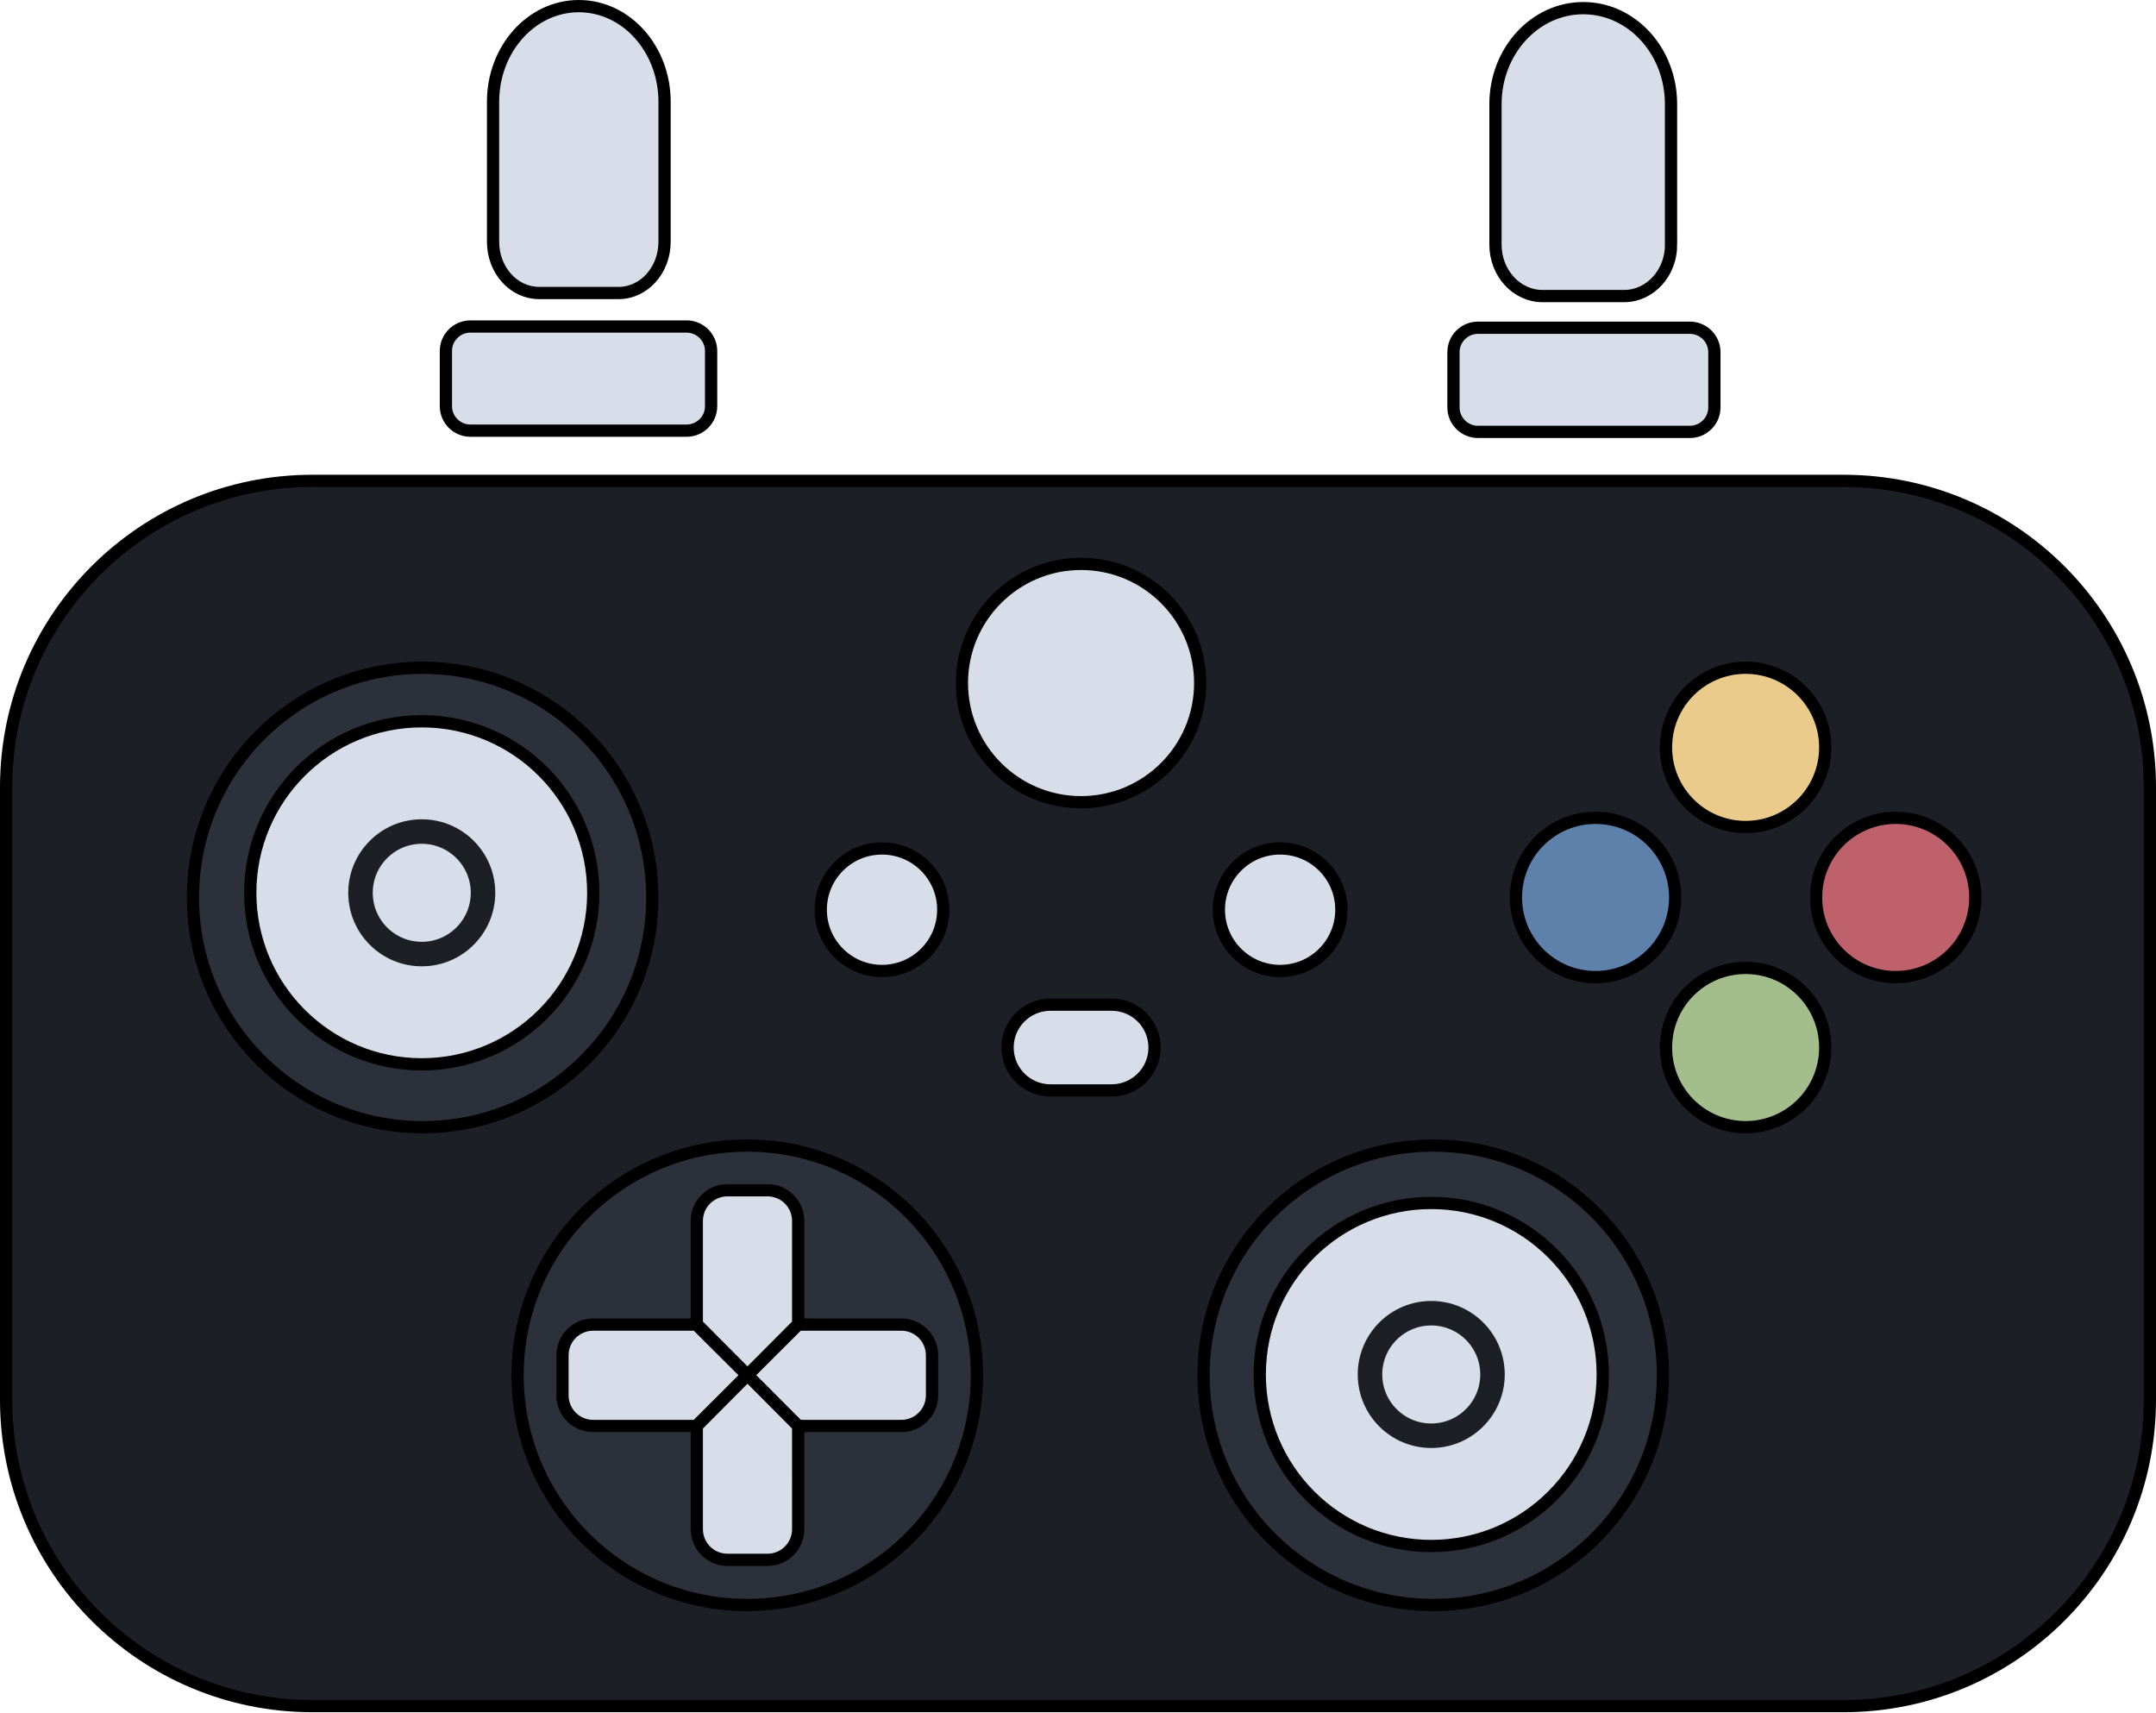
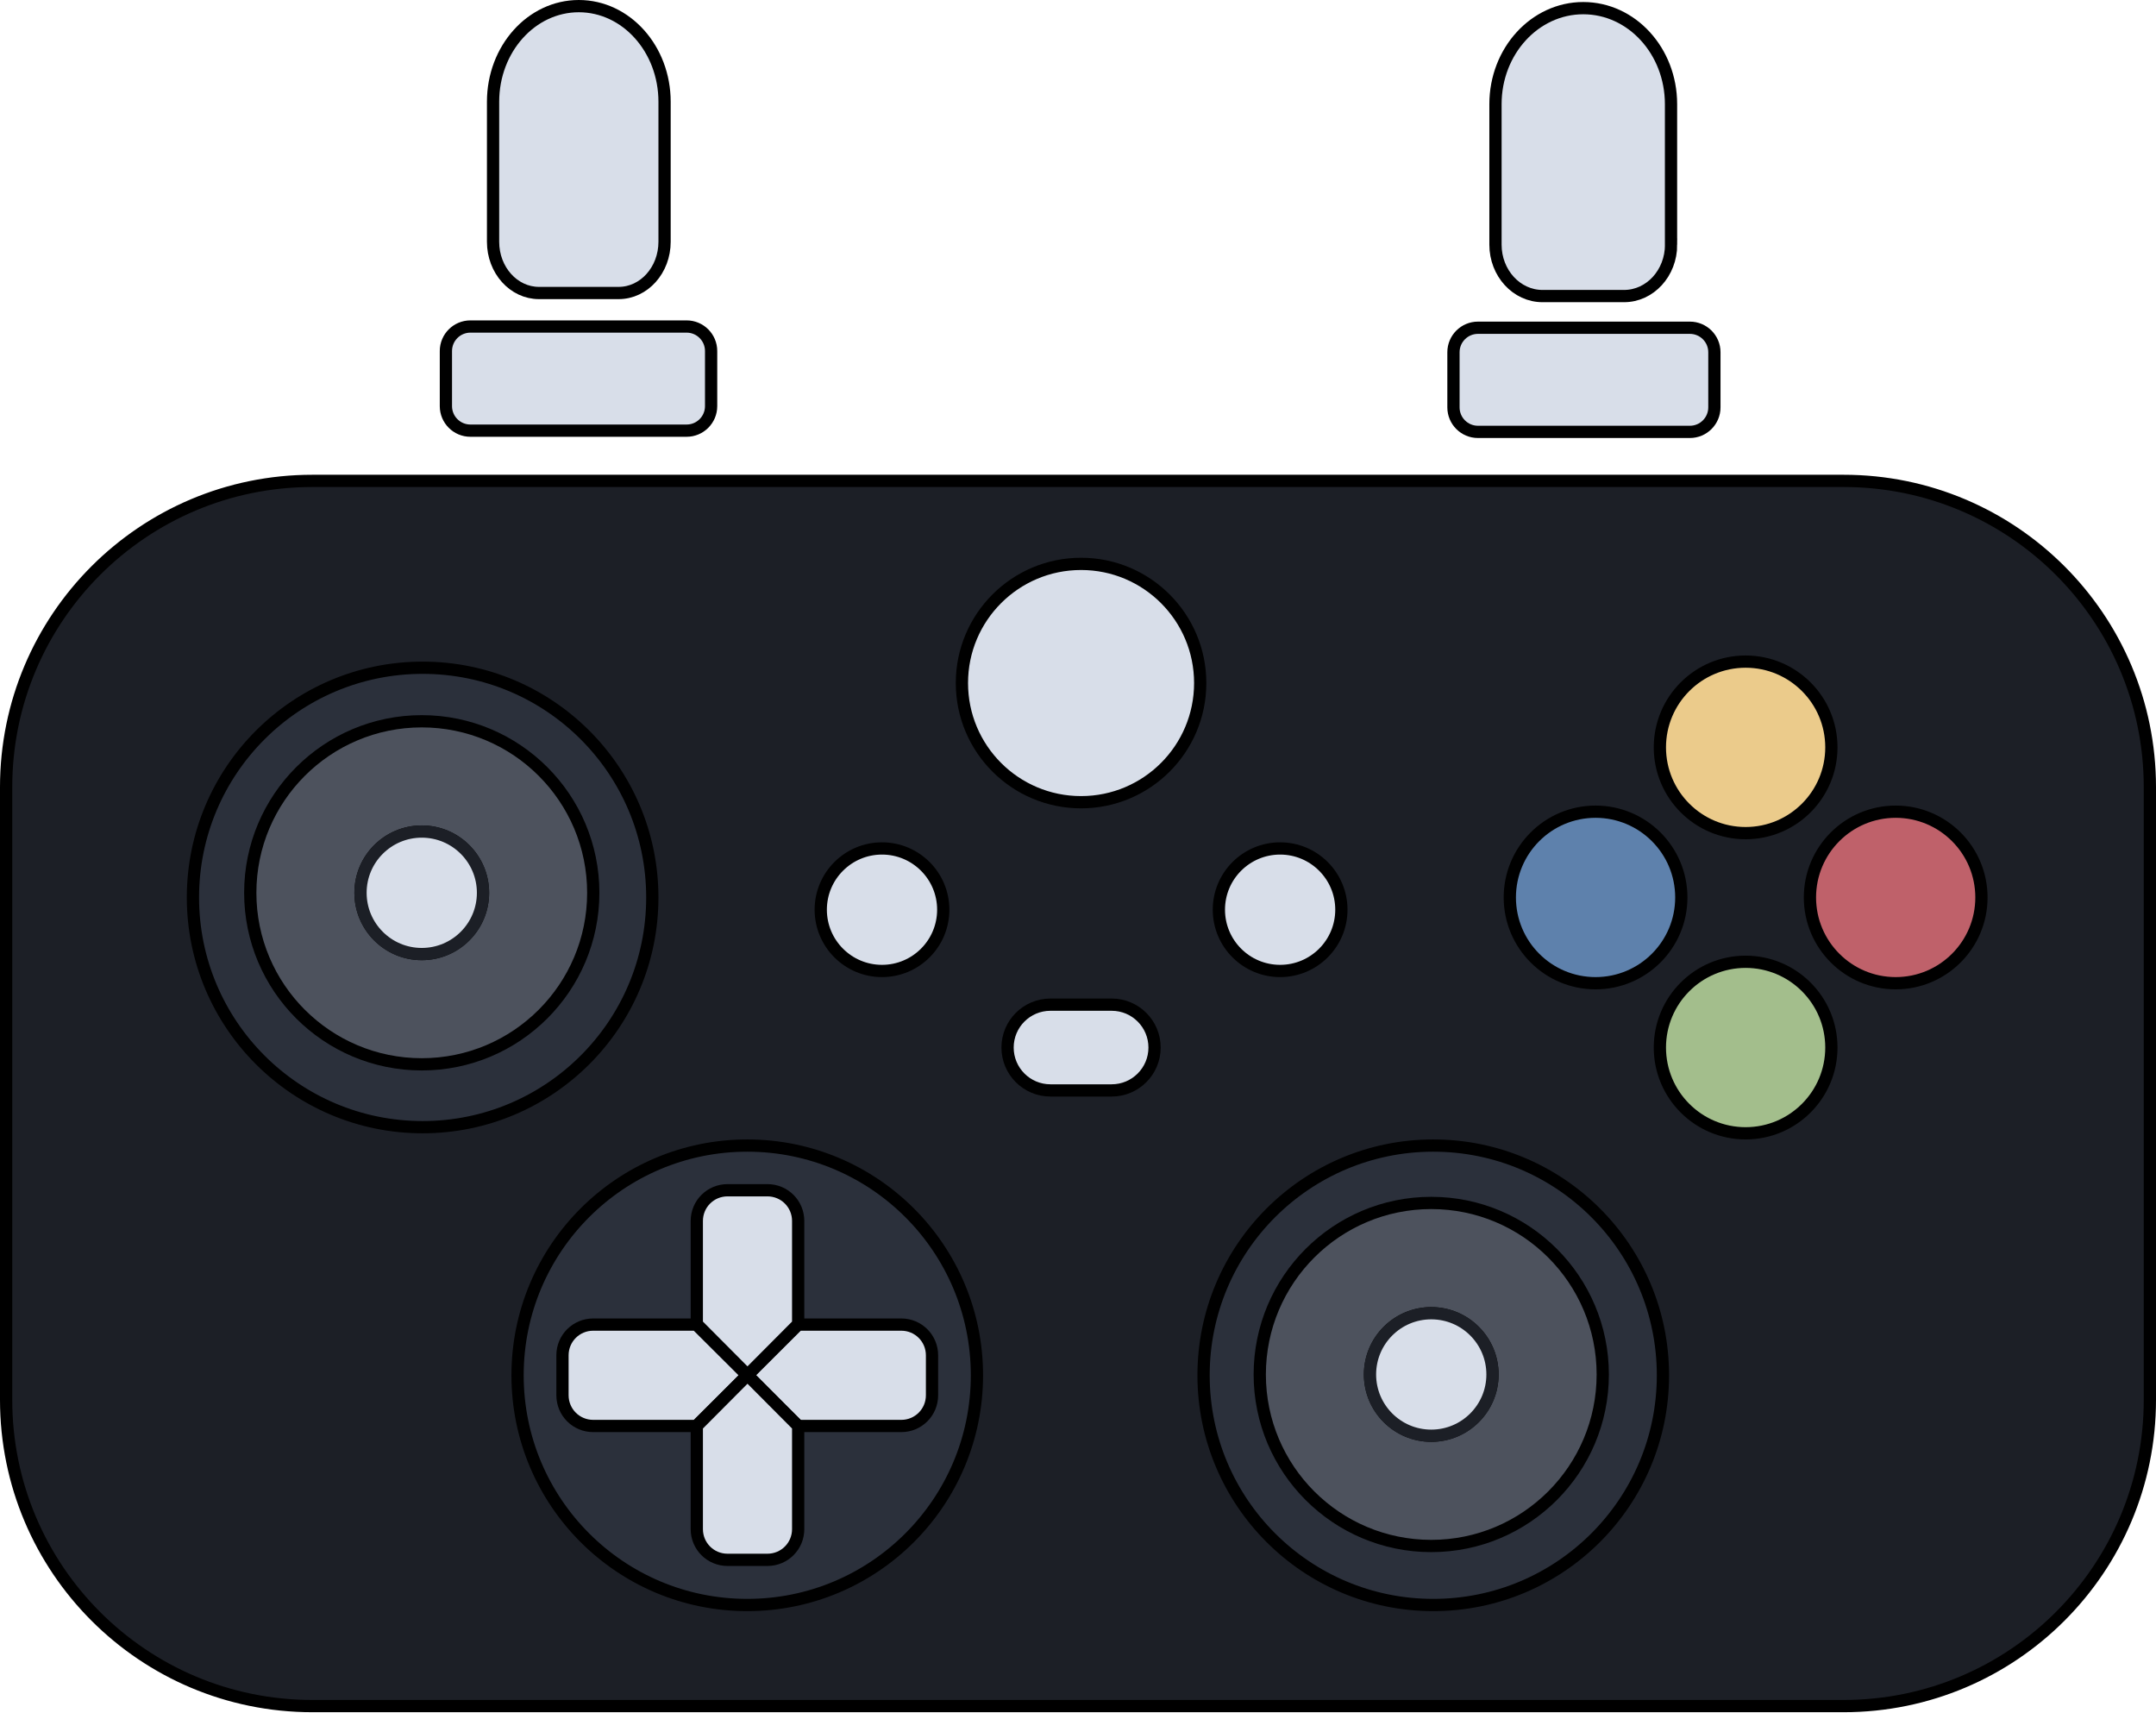
<svg xmlns="http://www.w3.org/2000/svg" viewBox="0 0 352 279.5" class="w-full h-full" version="1.1" id="svg25" width="352" height="279.5">
  <defs id="defs25" />
  <path id="path1" class="fill-stone-100 dark:fill-stone-800 stroke-stone-300 dark:stroke-stone-700 stroke-[3]" d="m 84,78.5 c -32.5,0 -61.5,17.5 -73,45.5 -11.5,28 -51,133.6 -51,180 0,46.4 13.5,61 45.5,61 32,0 55.5,-84 100.5,-84 h 70 0.5 70 c 45,0 68.5,84 100.5,84 32,0 45.5,-14.6 45.5,-61 0,-46.4 -39.5,-152 -51,-180 -11.5,-28 -40.5,-45.5 -73,-45.5 h -92 -0.5 z" style="display:none;fill:#1c1f26;fill-opacity:1;stroke:#000000;stroke-width:2;stroke-dasharray:none;stroke-opacity:1" />
  <rect style="fill:#1c1f26;fill-opacity:1;stroke:#000000;stroke-width:2;stroke-linecap:round;stroke-dasharray:none;stroke-opacity:1" id="rect8" width="350" height="200" x="1" y="78.5" rx="50" ry="50" />
  <circle cx="234" cy="224.5" r="37.5" class="fill-stone-50 dark:fill-stone-900 stroke-stone-200 dark:stroke-stone-700 stroke-2" id="circle6" style="fill:#2b303b;fill-opacity:1;stroke:#000000;stroke-width:2;stroke-dasharray:none;stroke-opacity:1" />
  <circle cx="69" cy="146.5" r="37.5" class="fill-stone-50 dark:fill-stone-900 stroke-stone-200 dark:stroke-stone-700 stroke-2" id="circle5" style="fill:#2b303b;fill-opacity:1;stroke:#000000;stroke-width:2;stroke-dasharray:none;stroke-opacity:1" />
  <circle cx="122" cy="224.5" r="37.5" class="fill-stone-50 dark:fill-stone-900 stroke-stone-200 dark:stroke-stone-700 stroke-2" id="circle13" style="fill:#2b303b;fill-opacity:1;stroke:#000000;stroke-width:2;stroke-dasharray:none;stroke-opacity:1" />
  <path d="m 108.5,39.47 c 0,4.61 -3.35,8.36 -7.5,8.36 H 88 c -4.14,0 -7.5,-3.74 -7.5,-8.36 V 16.61 c 0,-8.62 6.27,-15.61 14,-15.61 7.73,0 14,6.99 14,15.61 z" class="fill-stone-200 dark:fill-stone-700 stroke-stone-300 dark:stroke-stone-600 stroke-2" id="btn-l2" style="fill:#d8dee9;fill-opacity:1;stroke:#000000;stroke-width:2;stroke-dasharray:none;stroke-opacity:1" />
  <path d="m 272.83,39.94 c 0,4.64 -3.44,8.39 -7.68,8.39 h -13.31 c -4.24,0 -7.68,-3.76 -7.68,-8.39 V 17 c 0,-8.65 6.42,-15.67 14.33,-15.67 7.92,0 14.33,7.01 14.33,15.67 v 22.94 z" class="fill-stone-200 dark:fill-stone-700 stroke-stone-300 dark:stroke-stone-600 stroke-2" id="btn-r2" style="fill:#d8dee9;fill-opacity:1;stroke:#000000;stroke-width:2;stroke-dasharray:none;stroke-opacity:1" />
  <rect x="72.8" y="53.3" width="43.3" height="17" rx="4" class="fill-stone-200 dark:fill-stone-700 stroke-stone-300 dark:stroke-stone-600 stroke-2" id="btn-l1" style="fill:#d8dee9;fill-opacity:1;stroke:#000000;stroke-width:2;stroke-dasharray:none;stroke-opacity:1" />
  <rect x="237.3" y="53.5" width="42.6" height="17" rx="4" class="fill-stone-200 dark:fill-stone-700 stroke-stone-300 dark:stroke-stone-600 stroke-2" id="btn-r1" style="fill:#d8dee9;fill-opacity:1;stroke:#000000;stroke-width:2;stroke-dasharray:none;stroke-opacity:1" />
-   <circle cx="68.859" cy="145.74" r="28" class="fill-stone-300 dark:fill-stone-600 transition-colors duration-100 stroke-white dark:stroke-stone-800 stroke-2" id="analog-left" style="fill:#d8dee9;fill-opacity:1;stroke:#000000;stroke-width:2;stroke-dasharray:none;stroke-opacity:1" />
-   <circle cx="233.673" cy="224.368" r="28" class="fill-stone-300 dark:fill-stone-600 transition-colors duration-100 stroke-white dark:stroke-stone-800 stroke-2" id="analog-right" style="fill:#d8dee9;fill-opacity:1;stroke:#000000;stroke-width:2;stroke-dasharray:none;stroke-opacity:1" />
-   <circle cx="285" cy="122" r="13" class="fill-transparent stroke-yellow-500/50 stroke-2" id="btn-b4" style="fill:#ebcb8b;fill-opacity:1;stroke:#000000;stroke-width:2;stroke-dasharray:none;stroke-opacity:1" />
-   <circle cx="260.5" cy="146.5" r="13" class="fill-transparent stroke-blue-500/50 stroke-2" id="btn-b3" style="fill:#5e81ac;fill-opacity:1;stroke:#000000;stroke-width:2;stroke-dasharray:none;stroke-opacity:1" />
-   <circle cx="309.5" cy="146.5" r="13" class="fill-transparent stroke-red-500/50 stroke-2" id="btn-b2" style="fill:#bf616a;fill-opacity:1;stroke:#000000;stroke-width:2;stroke-dasharray:none;stroke-opacity:1" />
-   <circle cx="285" cy="171" r="13" class="fill-transparent stroke-green-600/50 stroke-2" id="btn-b1" style="fill:#a3be8c;fill-opacity:1;stroke:#000000;stroke-width:2;stroke-dasharray:none;stroke-opacity:1" />
-   <circle cx="144" cy="148.5" r="10" class="fill-stone-200 dark:fill-stone-700" id="btn-s1" style="fill:#d8dee9;fill-opacity:1;stroke:#000000;stroke-width:2;stroke-dasharray:none;stroke-opacity:1" />
-   <circle cx="209" cy="148.5" r="10" class="fill-stone-200 dark:fill-stone-700" id="btn-s2" style="fill:#d8dee9;fill-opacity:1;stroke:#000000;stroke-width:2;stroke-dasharray:none;stroke-opacity:1" />
+   <path id="analog-left" mask="none" style="fill:#d8dee9;fill-opacity:0.2;stroke:#000000;stroke-width:2;stroke-dasharray:none;stroke-opacity:1" class="fill-stone-300 dark:fill-stone-600 transition-colors duration-100 stroke-white dark:stroke-stone-800 stroke-2" d="m 68.859,117.74 a 28,28 0 0 0 -28,28 28,28 0 0 0 28,28 28,28 0 0 0 28,-28 28,28 0 0 0 -28,-28 z m 0,18 a 10,10 0 0 1 10,10 10,10 0 0 1 -10,10 10,10 0 0 1 -10,-10 10,10 0 0 1 10,-10 z" />
+   <path id="analog-right" mask="none" style="fill:#d8dee9;fill-opacity:0.2;stroke:#000000;stroke-width:2;stroke-dasharray:none;stroke-opacity:1" class="fill-stone-300 dark:fill-stone-600 transition-colors duration-100 stroke-white dark:stroke-stone-800 stroke-2" d="m 233.674,196.367 a 28,28 0 0 0 -28,28 28,28 0 0 0 28,28 28,28 0 0 0 28,-28 28,28 0 0 0 -28,-28 z m 0,18 a 10,10 0 0 1 10,10 10,10 0 0 1 -10,10 10,10 0 0 1 -10,-10 10,10 0 0 1 10,-10 z" />
+   <circle cx="285" cy="122" class="fill-transparent stroke-yellow-500/50 stroke-2" id="btn-b4" style="fill:#ebcb8b;fill-opacity:1;stroke:#000000;stroke-width:2;stroke-dasharray:none;stroke-opacity:1" r="14" />
+   <circle cx="260.5" cy="146.5" class="fill-transparent stroke-blue-500/50 stroke-2" id="btn-b3" style="fill:#5e81ac;fill-opacity:1;stroke:#000000;stroke-width:2;stroke-dasharray:none;stroke-opacity:1" r="14" />
+   <circle cx="309.5" cy="146.5" class="fill-transparent stroke-red-500/50 stroke-2" id="btn-b2" style="fill:#bf616a;fill-opacity:1;stroke:#000000;stroke-width:2;stroke-dasharray:none;stroke-opacity:1" r="14" />
+   <circle cx="285" cy="171" class="fill-transparent stroke-green-600/50 stroke-2" id="btn-b1" style="fill:#a3be8c;fill-opacity:1;stroke:#000000;stroke-width:2;stroke-dasharray:none;stroke-opacity:1" r="14" />
+   <circle cx="144" cy="148.5" class="fill-stone-200 dark:fill-stone-700" id="btn-s2" style="fill:#d8dee9;fill-opacity:1;stroke:#000000;stroke-width:2;stroke-dasharray:none;stroke-opacity:1" r="10" />
+   <circle cx="209" cy="148.5" r="10" class="fill-stone-200 dark:fill-stone-700" id="btn-s1" style="fill:#d8dee9;fill-opacity:1;stroke:#000000;stroke-width:2;stroke-dasharray:none;stroke-opacity:1" />
  <rect x="164.5" y="164" width="24" height="14" rx="7" class="fill-stone-200 dark:fill-stone-700" id="btn-a2" style="fill:#d8dee9;fill-opacity:1;stroke:#000000;stroke-width:2;stroke-dasharray:none;stroke-opacity:1" />
  <ellipse cx="176.5" cy="111.5" class="fill-stone-200 dark:fill-stone-700" id="btn-a1" style="display:inline;fill:#d8dee9;fill-opacity:1;stroke:#000000;stroke-width:2;stroke-dasharray:none;stroke-opacity:1" rx="19.453" ry="19.453" />
  <path d="m 172,106.5 9,10 m 0,-10 -9,10" stroke="#a8a29e" stroke-width="3" stroke-linecap="round" id="path25" style="display:none;fill:none;stroke:#000000;stroke-width:2;stroke-dasharray:none;stroke-opacity:1" />
  <path id="btn-left" style="display:inline;fill:#d8dee9;fill-opacity:1;stroke:#000000;stroke-width:2;stroke-linecap:round;stroke-dasharray:none;stroke-opacity:1" d="m 96.848,216.225 c -2.778,0 -5.014,2.236 -5.014,5.014 v 6.523 c 0,2.778 2.236,5.014 5.014,5.014 h 16.838 l 8.314,-8.275 -8.314,-8.275 z" />
  <path id="btn-right" style="display:inline;fill:#d8dee9;fill-opacity:1;stroke:#000000;stroke-width:2;stroke-linecap:round;stroke-dasharray:none;stroke-opacity:1" d="m 147.152,216.225 c 2.778,0 5.014,2.236 5.014,5.014 v 6.523 c 0,2.778 -2.236,5.014 -5.014,5.014 h -16.838 l -8.314,-8.275 8.314,-8.275 z" />
  <path id="btn-up" style="display:inline;fill:#d8dee9;fill-opacity:1;stroke:#000000;stroke-width:2;stroke-linecap:round;stroke-dasharray:none;stroke-opacity:1" d="m 130.314,199.309 c 0,-2.778 -2.236,-5.014 -5.014,-5.014 h -6.523 c -2.778,0 -5.014,2.236 -5.014,5.014 v 16.838 l 8.275,8.314 8.275,-8.314 z" />
  <path id="btn-down" style="display:inline;fill:#d8dee9;fill-opacity:1;stroke:#000000;stroke-width:2;stroke-linecap:round;stroke-dasharray:none;stroke-opacity:1" d="m 130.314,249.613 c 0,2.778 -2.236,5.014 -5.014,5.014 h -6.523 c -2.778,0 -5.014,-2.236 -5.014,-5.014 v -16.838 l 8.275,-8.314 8.275,8.314 z" />
-   <circle style="fill:#d8dee9;fill-opacity:1;stroke:#1c1f26;stroke-width:4;stroke-linecap:round;stroke-dasharray:none;stroke-opacity:1" id="btn-l3" cx="68.859" cy="145.74" r="10" />
-   <circle style="fill:#d8dee9;fill-opacity:1;stroke:#1c1f26;stroke-width:4;stroke-linecap:round;stroke-dasharray:none;stroke-opacity:1" id="btn-r3" cx="233.673" cy="224.368" r="10" />
+   <circle style="display:inline;fill:#d8dee9;fill-opacity:1;stroke:#1c1f26;stroke-width:2;stroke-linecap:round;stroke-dasharray:none;stroke-opacity:1" id="btn-l3" cx="68.859" cy="145.74" r="10" />
+   <circle style="display:inline;fill:#d8dee9;fill-opacity:1;stroke:#1c1f26;stroke-width:2;stroke-linecap:round;stroke-dasharray:none;stroke-opacity:1" id="btn-r3" cx="233.673" cy="224.368" r="10" />
</svg>
